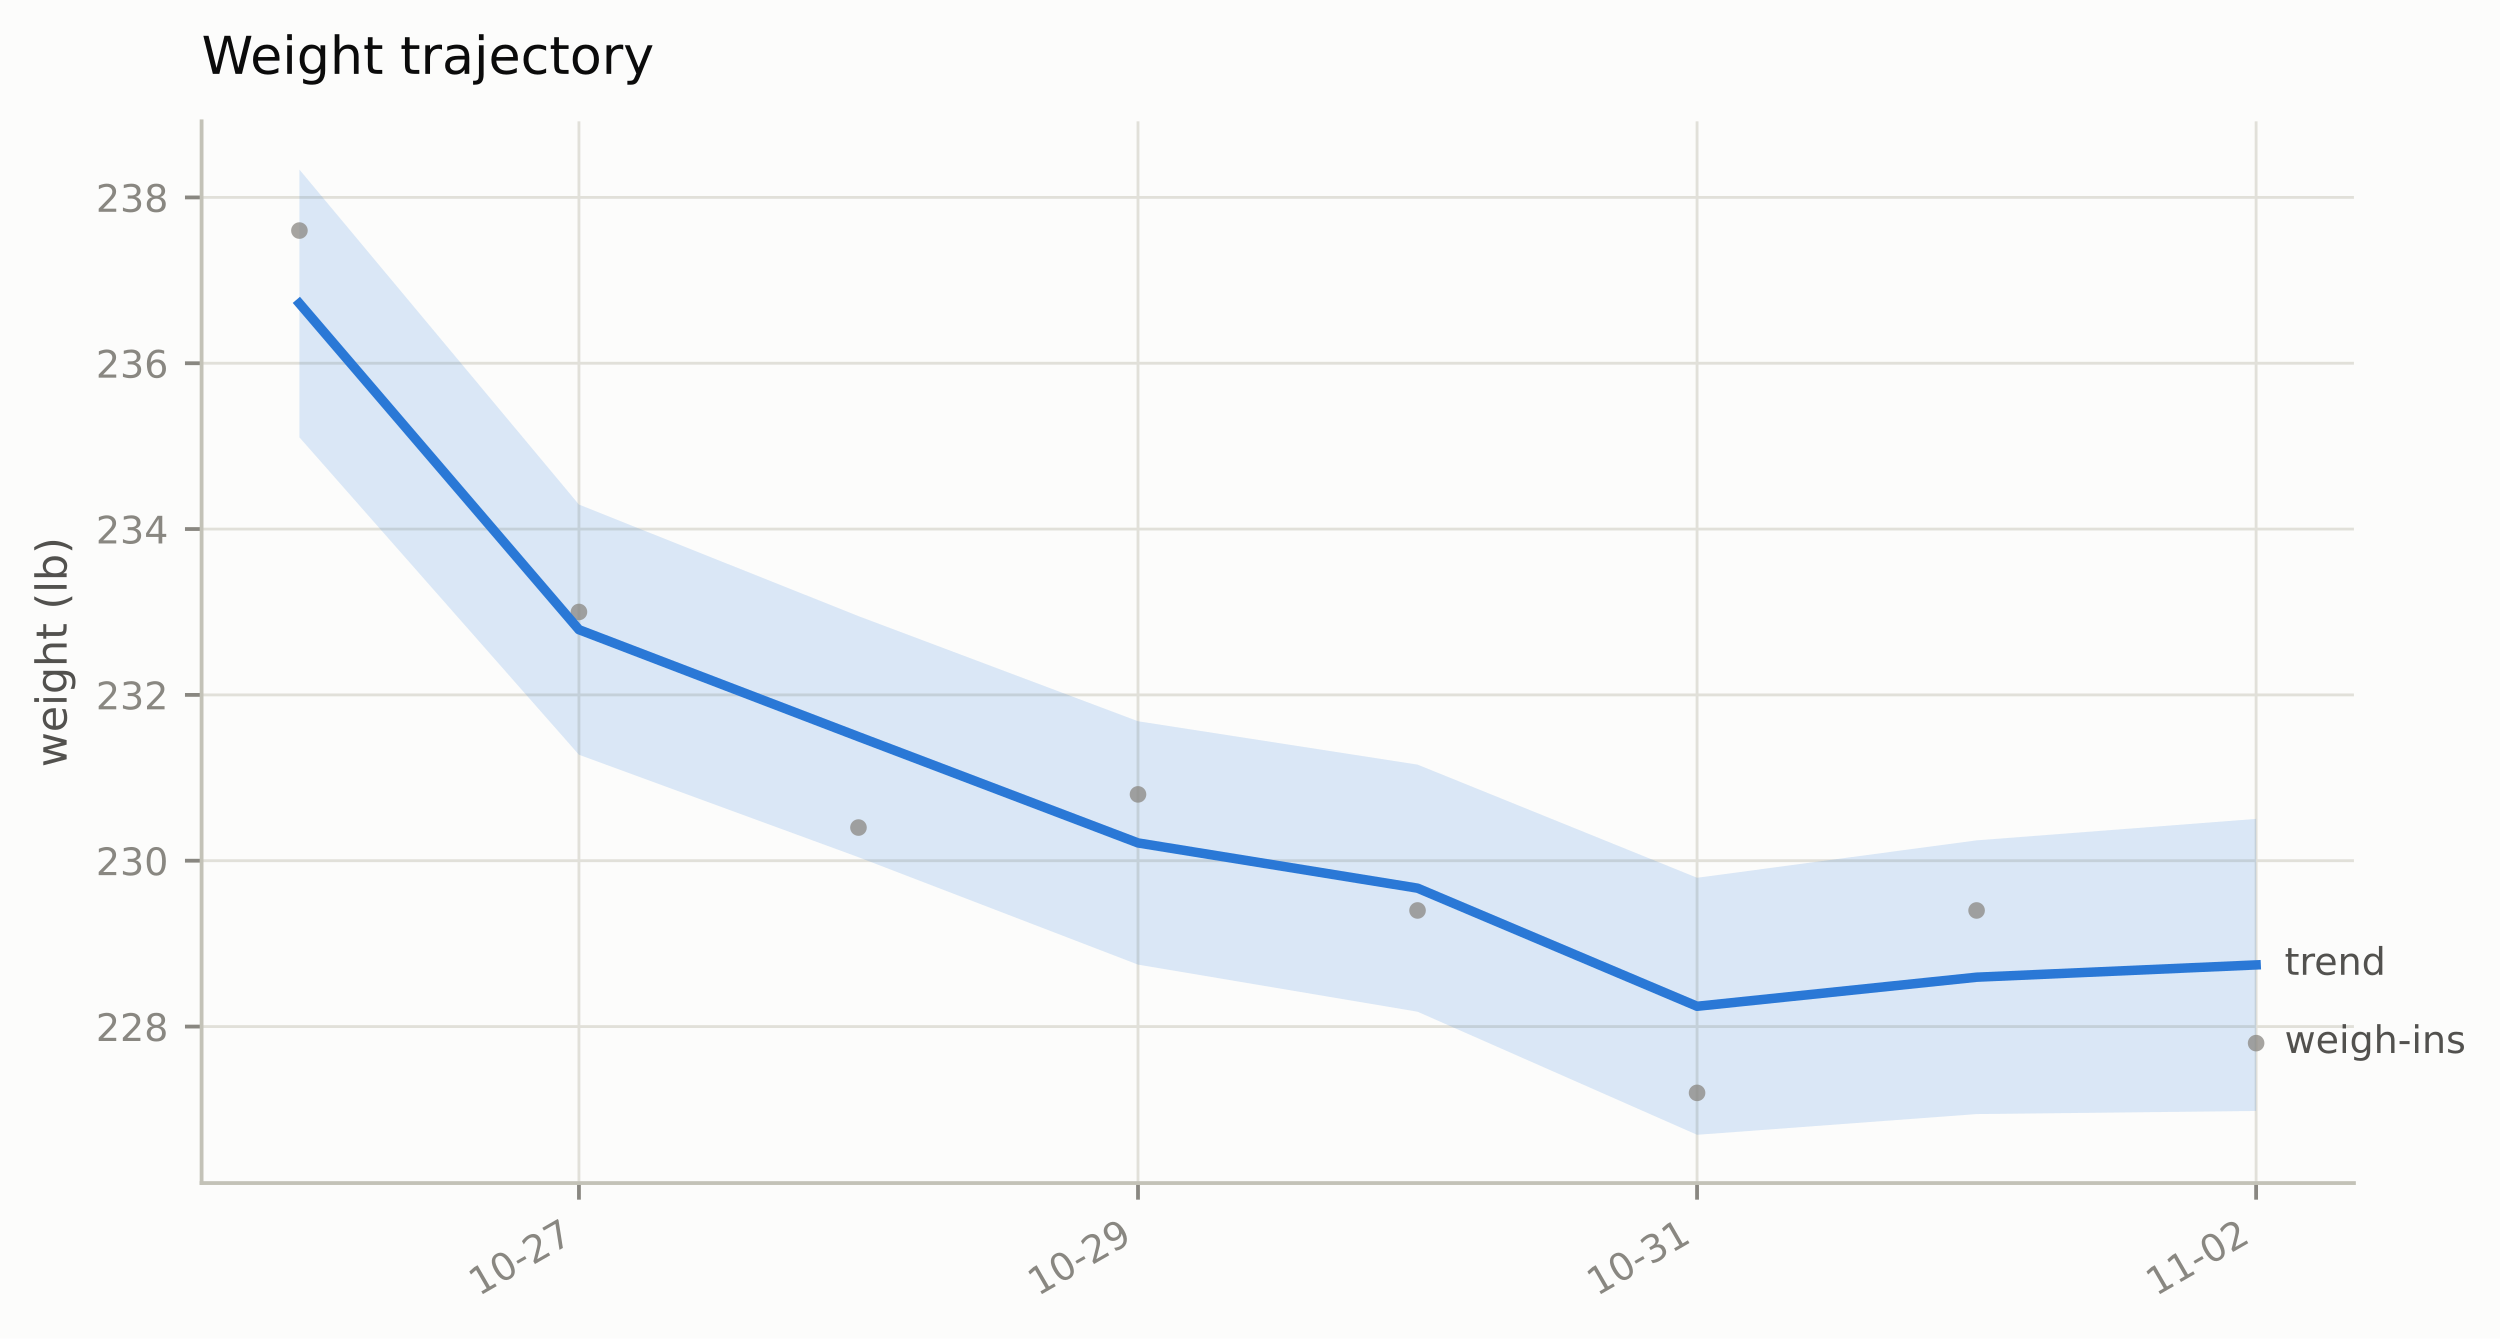
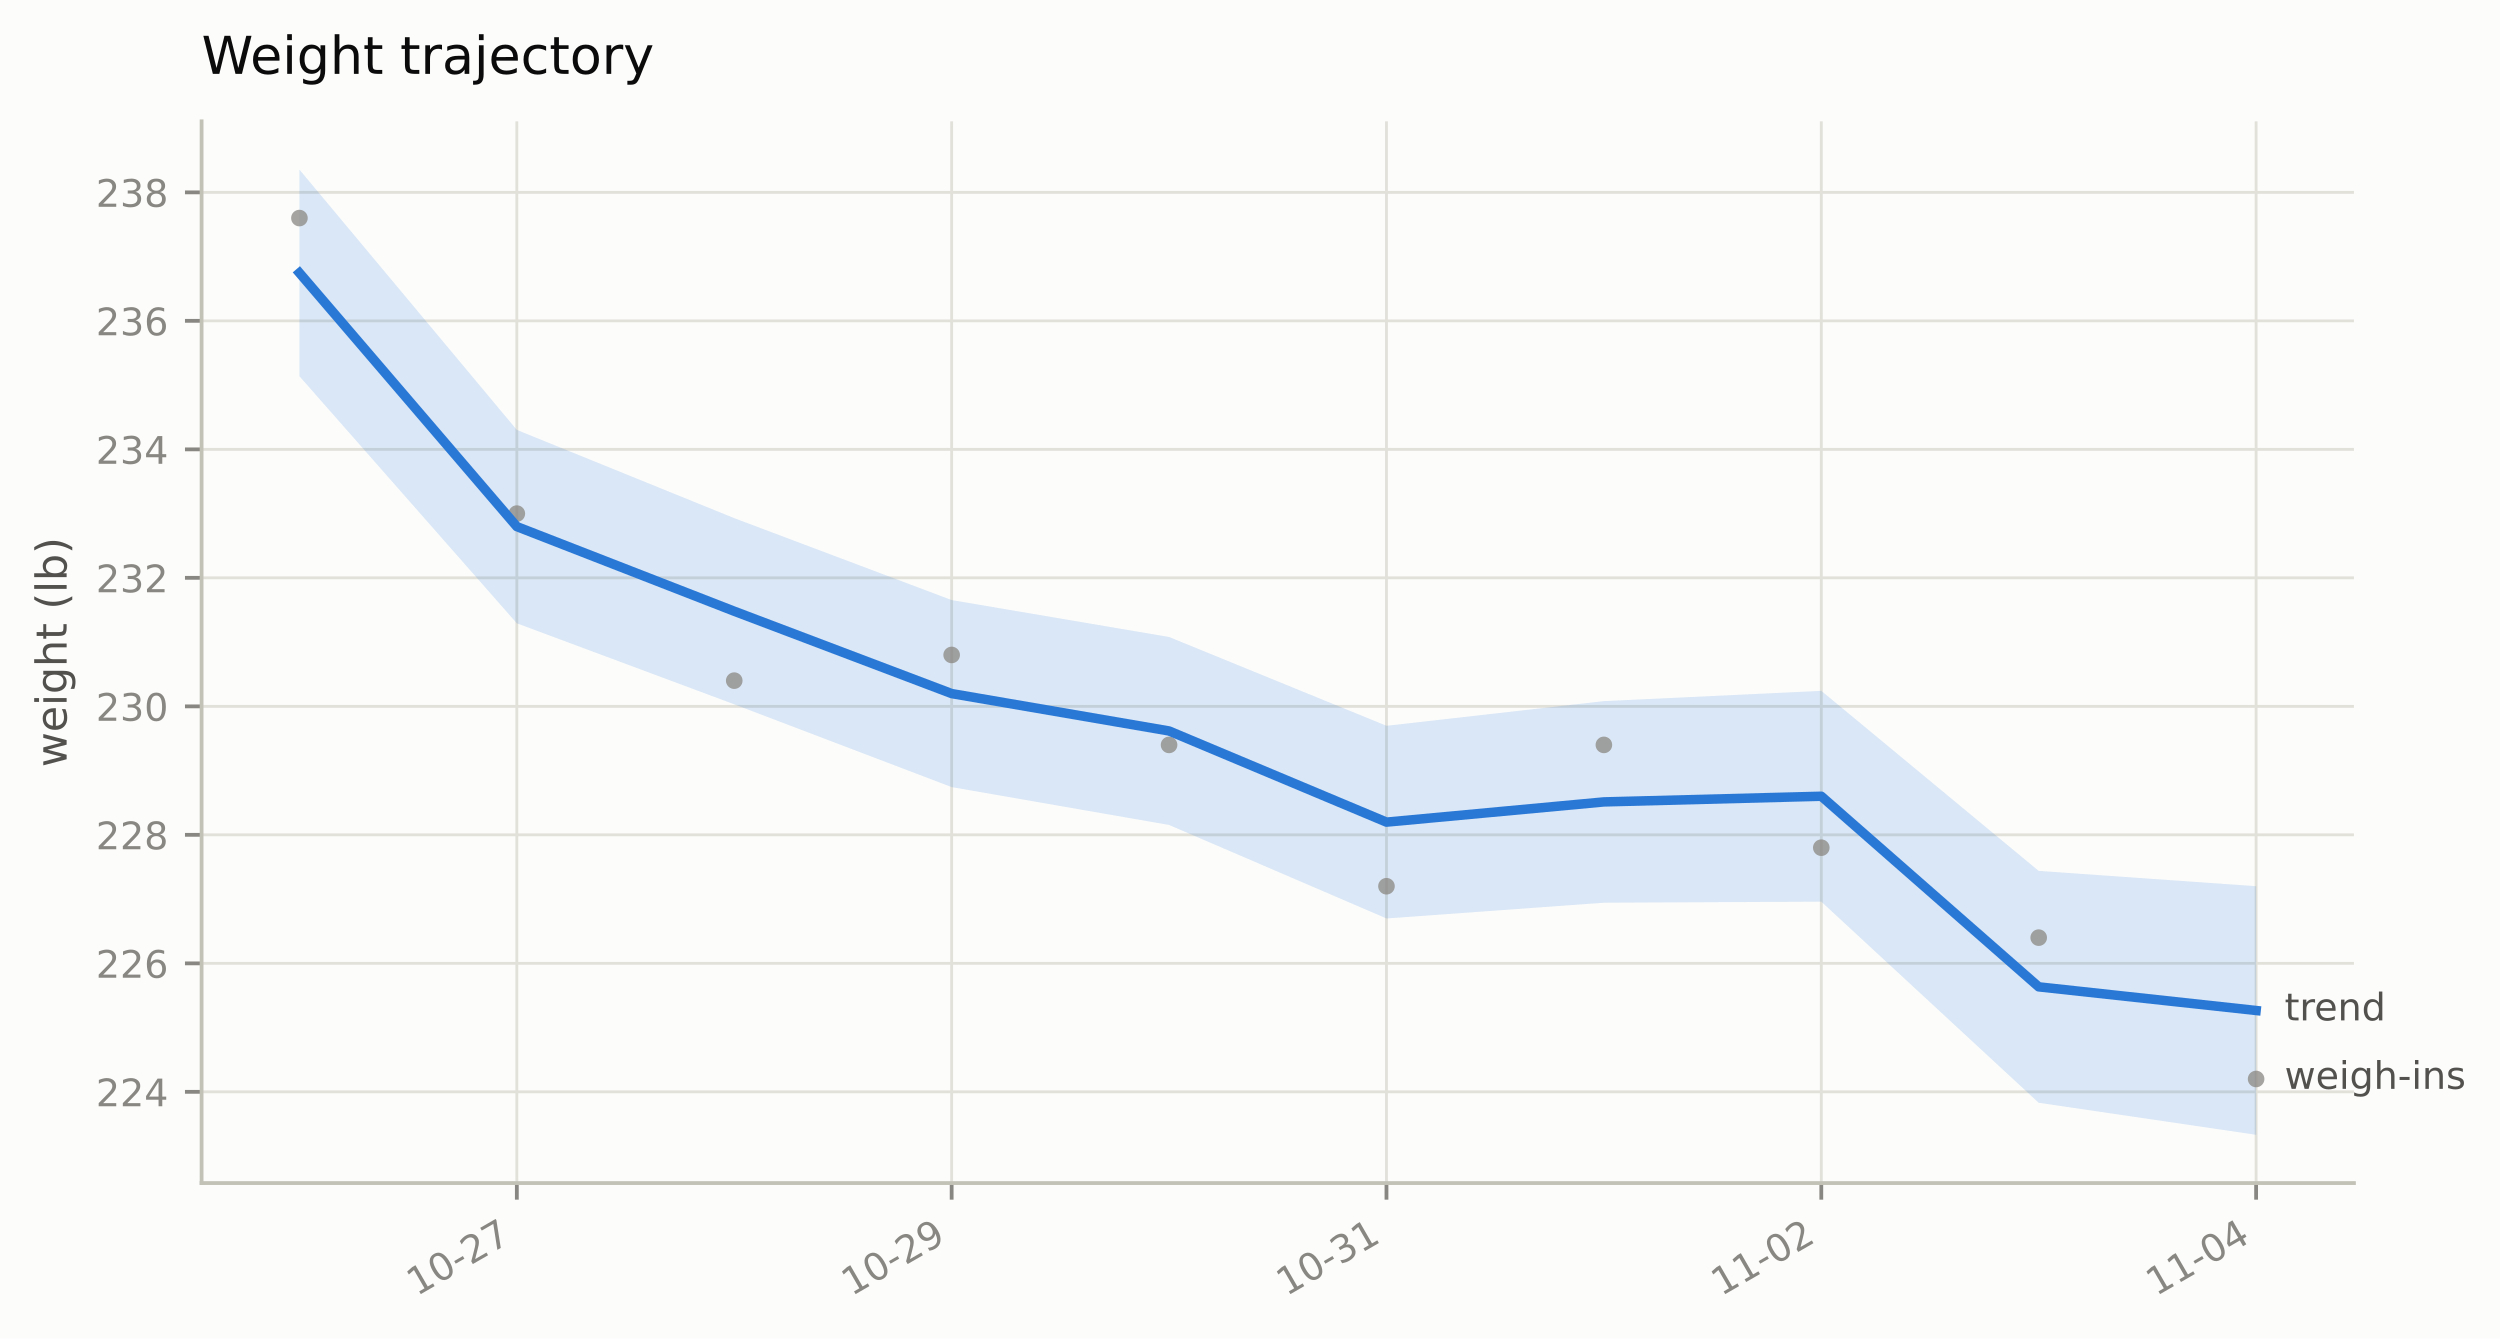
<svg xmlns="http://www.w3.org/2000/svg" xmlns:xlink="http://www.w3.org/1999/xlink" width="526.697pt" height="282pt" viewBox="0 0 526.697 282" version="1.1">
  <defs>
    <style type="text/css">*{stroke-linejoin: round; stroke-linecap: butt}</style>
  </defs>
  <g id="figure_1">
    <g id="patch_1">
      <path d="M 0 282  L 526.697 282  L 526.697 0  L 0 0  z " style="fill: #fcfcfb" />
    </g>
    <g id="axes_1">
      <g id="patch_2">
        <path d="M 42.471 249.248  L 495.926 249.248  L 495.926 25.558  L 42.471 25.558  z " style="fill: #fcfcfb" />
      </g>
      <g id="matplotlib.axis_1">
        <g id="xtick_1">
          <g id="line2d_1">
-             <path d="M 121.973 249.248  L 121.973 25.558  " clip-path="url(#p1fe987baff)" style="fill: none; stroke: #e1e0d9; stroke-width: 0.6; stroke-linecap: square" />
+             <path d="M 108.886 249.248  L 108.886 25.558  " clip-path="url(#p2bcac3f7e9)" style="fill: none; stroke: #e1e0d9; stroke-width: 0.6; stroke-linecap: square" />
          </g>
          <g id="line2d_2">
            <defs>
-               <path id="m3496365008" d="M 0 0  L 0 3.5  " style="stroke: #898781; stroke-width: 0.8" />
+               <path id="m8650de1c0d" d="M 0 0  L 0 3.5  " style="stroke: #898781; stroke-width: 0.8" />
            </defs>
            <g>
-               <use xlink:href="#m3496365008" x="121.973" y="249.248" style="fill: #898781; stroke: #898781; stroke-width: 0.8" />
+               <use xlink:href="#m8650de1c0d" x="108.886" y="249.248" style="fill: #898781; stroke: #898781; stroke-width: 0.8" />
            </g>
          </g>
          <g id="text_1">
-             <g style="fill: #898781" transform="translate(100.8799 273.1351) rotate(-30) scale(0.08 -0.08)">
+             <g style="fill: #898781" transform="translate(87.79316 273.1351) rotate(-30) scale(0.08 -0.08)">
              <defs>
                <path id="DejaVuSans-14" d="M 794 531  L 1825 531  L 1825 4091  L 703 3866  L 703 4441  L 1819 4666  L 2450 4666  L 2450 531  L 3481 531  L 3481 0  L 794 0  L 794 531  z " transform="scale(0.015625)" />
                <path id="DejaVuSans-13" d="M 2034 4250  Q 1547 4250 1301 3770  Q 1056 3291 1056 2328  Q 1056 1369 1301 889  Q 1547 409 2034 409  Q 2525 409 2770 889  Q 3016 1369 3016 2328  Q 3016 3291 2770 3770  Q 2525 4250 2034 4250  z M 2034 4750  Q 2819 4750 3233 4129  Q 3647 3509 3647 2328  Q 3647 1150 3233 529  Q 2819 -91 2034 -91  Q 1250 -91 836 529  Q 422 1150 422 2328  Q 422 3509 836 4129  Q 1250 4750 2034 4750  z " transform="scale(0.015625)" />
                <path id="DejaVuSans-10" d="M 313 2009  L 1997 2009  L 1997 1497  L 313 1497  L 313 2009  z " transform="scale(0.015625)" />
                <path id="DejaVuSans-15" d="M 1228 531  L 3431 531  L 3431 0  L 469 0  L 469 531  Q 828 903 1448 1529  Q 2069 2156 2228 2338  Q 2531 2678 2651 2914  Q 2772 3150 2772 3378  Q 2772 3750 2511 3984  Q 2250 4219 1831 4219  Q 1534 4219 1204 4116  Q 875 4013 500 3803  L 500 4441  Q 881 4594 1212 4672  Q 1544 4750 1819 4750  Q 2544 4750 2975 4387  Q 3406 4025 3406 3419  Q 3406 3131 3298 2873  Q 3191 2616 2906 2266  Q 2828 2175 2409 1742  Q 1991 1309 1228 531  z " transform="scale(0.015625)" />
                <path id="DejaVuSans-1a" d="M 525 4666  L 3525 4666  L 3525 4397  L 1831 0  L 1172 0  L 2766 4134  L 525 4134  L 525 4666  z " transform="scale(0.015625)" />
              </defs>
              <use xlink:href="#DejaVuSans-14" />
              <use xlink:href="#DejaVuSans-13" transform="translate(63.625 0)" />
              <use xlink:href="#DejaVuSans-10" transform="translate(127.25 0)" />
              <use xlink:href="#DejaVuSans-15" transform="translate(163.3281 0)" />
              <use xlink:href="#DejaVuSans-1a" transform="translate(226.9531 0)" />
            </g>
          </g>
        </g>
        <g id="xtick_2">
          <g id="line2d_3">
-             <path d="M 239.753 249.248  L 239.753 25.558  " clip-path="url(#p1fe987baff)" style="fill: none; stroke: #e1e0d9; stroke-width: 0.6; stroke-linecap: square" />
+             <path d="M 200.493 249.248  L 200.493 25.558  " clip-path="url(#p2bcac3f7e9)" style="fill: none; stroke: #e1e0d9; stroke-width: 0.6; stroke-linecap: square" />
          </g>
          <g id="line2d_4">
            <g>
-               <use xlink:href="#m3496365008" x="239.753" y="249.248" style="fill: #898781; stroke: #898781; stroke-width: 0.8" />
+               <use xlink:href="#m8650de1c0d" x="200.493" y="249.248" style="fill: #898781; stroke: #898781; stroke-width: 0.8" />
            </g>
          </g>
          <g id="text_2">
-             <g style="fill: #898781" transform="translate(218.6606 273.1351) rotate(-30) scale(0.08 -0.08)">
+             <g style="fill: #898781" transform="translate(179.4004 273.1351) rotate(-30) scale(0.08 -0.08)">
              <defs>
                <path id="DejaVuSans-1c" d="M 703 97  L 703 672  Q 941 559 1184 500  Q 1428 441 1663 441  Q 2288 441 2617 861  Q 2947 1281 2994 2138  Q 2813 1869 2534 1725  Q 2256 1581 1919 1581  Q 1219 1581 811 2004  Q 403 2428 403 3163  Q 403 3881 828 4315  Q 1253 4750 1959 4750  Q 2769 4750 3195 4129  Q 3622 3509 3622 2328  Q 3622 1225 3098 567  Q 2575 -91 1691 -91  Q 1453 -91 1209 -44  Q 966 3 703 97  z M 1959 2075  Q 2384 2075 2632 2365  Q 2881 2656 2881 3163  Q 2881 3666 2632 3958  Q 2384 4250 1959 4250  Q 1534 4250 1286 3958  Q 1038 3666 1038 3163  Q 1038 2656 1286 2365  Q 1534 2075 1959 2075  z " transform="scale(0.015625)" />
              </defs>
              <use xlink:href="#DejaVuSans-14" />
              <use xlink:href="#DejaVuSans-13" transform="translate(63.625 0)" />
              <use xlink:href="#DejaVuSans-10" transform="translate(127.25 0)" />
              <use xlink:href="#DejaVuSans-15" transform="translate(163.3281 0)" />
              <use xlink:href="#DejaVuSans-1c" transform="translate(226.9531 0)" />
            </g>
          </g>
        </g>
        <g id="xtick_3">
          <g id="line2d_5">
-             <path d="M 357.534 249.248  L 357.534 25.558  " clip-path="url(#p1fe987baff)" style="fill: none; stroke: #e1e0d9; stroke-width: 0.6; stroke-linecap: square" />
+             <path d="M 292.1 249.248  L 292.1 25.558  " clip-path="url(#p2bcac3f7e9)" style="fill: none; stroke: #e1e0d9; stroke-width: 0.6; stroke-linecap: square" />
          </g>
          <g id="line2d_6">
            <g>
-               <use xlink:href="#m3496365008" x="357.534" y="249.248" style="fill: #898781; stroke: #898781; stroke-width: 0.8" />
+               <use xlink:href="#m8650de1c0d" x="292.1" y="249.248" style="fill: #898781; stroke: #898781; stroke-width: 0.8" />
            </g>
          </g>
          <g id="text_3">
-             <g style="fill: #898781" transform="translate(336.4414 273.1351) rotate(-30) scale(0.08 -0.08)">
+             <g style="fill: #898781" transform="translate(271.0076 273.1351) rotate(-30) scale(0.08 -0.08)">
              <defs>
                <path id="DejaVuSans-16" d="M 2597 2516  Q 3050 2419 3304 2112  Q 3559 1806 3559 1356  Q 3559 666 3084 287  Q 2609 -91 1734 -91  Q 1441 -91 1130 -33  Q 819 25 488 141  L 488 750  Q 750 597 1062 519  Q 1375 441 1716 441  Q 2309 441 2620 675  Q 2931 909 2931 1356  Q 2931 1769 2642 2001  Q 2353 2234 1838 2234  L 1294 2234  L 1294 2753  L 1863 2753  Q 2328 2753 2575 2939  Q 2822 3125 2822 3475  Q 2822 3834 2567 4026  Q 2313 4219 1838 4219  Q 1578 4219 1281 4162  Q 984 4106 628 3988  L 628 4550  Q 988 4650 1302 4700  Q 1616 4750 1894 4750  Q 2613 4750 3031 4423  Q 3450 4097 3450 3541  Q 3450 3153 3228 2886  Q 3006 2619 2597 2516  z " transform="scale(0.015625)" />
              </defs>
              <use xlink:href="#DejaVuSans-14" />
              <use xlink:href="#DejaVuSans-13" transform="translate(63.625 0)" />
              <use xlink:href="#DejaVuSans-10" transform="translate(127.25 0)" />
              <use xlink:href="#DejaVuSans-16" transform="translate(163.3281 0)" />
              <use xlink:href="#DejaVuSans-14" transform="translate(226.9531 0)" />
            </g>
          </g>
        </g>
        <g id="xtick_4">
          <g id="line2d_7">
-             <path d="M 475.315 249.248  L 475.315 25.558  " clip-path="url(#p1fe987baff)" style="fill: none; stroke: #e1e0d9; stroke-width: 0.6; stroke-linecap: square" />
+             <path d="M 383.708 249.248  L 383.708 25.558  " clip-path="url(#p2bcac3f7e9)" style="fill: none; stroke: #e1e0d9; stroke-width: 0.6; stroke-linecap: square" />
          </g>
          <g id="line2d_8">
            <g>
-               <use xlink:href="#m3496365008" x="475.315" y="249.248" style="fill: #898781; stroke: #898781; stroke-width: 0.8" />
+               <use xlink:href="#m8650de1c0d" x="383.708" y="249.248" style="fill: #898781; stroke: #898781; stroke-width: 0.8" />
            </g>
          </g>
          <g id="text_4">
-             <g style="fill: #898781" transform="translate(454.2221 273.1351) rotate(-30) scale(0.08 -0.08)">
+             <g style="fill: #898781" transform="translate(362.6148 273.1351) rotate(-30) scale(0.08 -0.08)">
              <use xlink:href="#DejaVuSans-14" />
              <use xlink:href="#DejaVuSans-14" transform="translate(63.625 0)" />
              <use xlink:href="#DejaVuSans-10" transform="translate(127.25 0)" />
              <use xlink:href="#DejaVuSans-13" transform="translate(163.3281 0)" />
              <use xlink:href="#DejaVuSans-15" transform="translate(226.9531 0)" />
            </g>
          </g>
        </g>
+         <g id="xtick_5">
+           <g id="line2d_9">
+             <path d="M 475.315 249.248  L 475.315 25.558  " clip-path="url(#p2bcac3f7e9)" style="fill: none; stroke: #e1e0d9; stroke-width: 0.6; stroke-linecap: square" />
+           </g>
+           <g id="line2d_10">
+             <g>
+               <use xlink:href="#m8650de1c0d" x="475.315" y="249.248" style="fill: #898781; stroke: #898781; stroke-width: 0.8" />
+             </g>
+           </g>
+           <g id="text_5">
+             <g style="fill: #898781" transform="translate(454.2221 273.1351) rotate(-30) scale(0.08 -0.08)">
+               <defs>
+                 <path id="DejaVuSans-17" d="M 2419 4116  L 825 1625  L 2419 1625  L 2419 4116  z M 2253 4666  L 3047 4666  L 3047 1625  L 3713 1625  L 3713 1100  L 3047 1100  L 3047 0  L 2419 0  L 2419 1100  L 313 1100  L 313 1709  L 2253 4666  z " transform="scale(0.015625)" />
+               </defs>
+               <use xlink:href="#DejaVuSans-14" />
+               <use xlink:href="#DejaVuSans-14" transform="translate(63.625 0)" />
+               <use xlink:href="#DejaVuSans-10" transform="translate(127.25 0)" />
+               <use xlink:href="#DejaVuSans-13" transform="translate(163.3281 0)" />
+               <use xlink:href="#DejaVuSans-17" transform="translate(226.9531 0)" />
+             </g>
+           </g>
+         </g>
      </g>
      <g id="matplotlib.axis_2">
        <g id="ytick_1">
-           <g id="line2d_9">
-             <path d="M 42.471 216.271  L 495.926 216.271  " clip-path="url(#p1fe987baff)" style="fill: none; stroke: #e1e0d9; stroke-width: 0.6; stroke-linecap: square" />
-           </g>
-           <g id="line2d_10">
+           <g id="line2d_11">
+             <path d="M 42.471 230.026  L 495.926 230.026  " clip-path="url(#p2bcac3f7e9)" style="fill: none; stroke: #e1e0d9; stroke-width: 0.6; stroke-linecap: square" />
+           </g>
+           <g id="line2d_12">
            <defs>
-               <path id="me0cc79bb1d" d="M 0 0  L -3.5 0  " style="stroke: #898781; stroke-width: 0.8" />
+               <path id="ma72ff36e49" d="M 0 0  L -3.5 0  " style="stroke: #898781; stroke-width: 0.8" />
            </defs>
            <g>
-               <use xlink:href="#me0cc79bb1d" x="42.471" y="216.271" style="fill: #898781; stroke: #898781; stroke-width: 0.8" />
-             </g>
-           </g>
-           <g id="text_5">
-             <g style="fill: #898781" transform="translate(20.2007 219.3097) scale(0.08 -0.08)">
+               <use xlink:href="#ma72ff36e49" x="42.471" y="230.026" style="fill: #898781; stroke: #898781; stroke-width: 0.8" />
+             </g>
+           </g>
+           <g id="text_6">
+             <g style="fill: #898781" transform="translate(20.2007 233.0651) scale(0.08 -0.08)">
+               <use xlink:href="#DejaVuSans-15" />
+               <use xlink:href="#DejaVuSans-15" transform="translate(63.625 0)" />
+               <use xlink:href="#DejaVuSans-17" transform="translate(127.25 0)" />
+             </g>
+           </g>
+         </g>
+         <g id="ytick_2">
+           <g id="line2d_13">
+             <path d="M 42.471 202.955  L 495.926 202.955  " clip-path="url(#p2bcac3f7e9)" style="fill: none; stroke: #e1e0d9; stroke-width: 0.6; stroke-linecap: square" />
+           </g>
+           <g id="line2d_14">
+             <g>
+               <use xlink:href="#ma72ff36e49" x="42.471" y="202.955" style="fill: #898781; stroke: #898781; stroke-width: 0.8" />
+             </g>
+           </g>
+           <g id="text_7">
+             <g style="fill: #898781" transform="translate(20.2007 205.994) scale(0.08 -0.08)">
+               <defs>
+                 <path id="DejaVuSans-19" d="M 2113 2584  Q 1688 2584 1439 2293  Q 1191 2003 1191 1497  Q 1191 994 1439 701  Q 1688 409 2113 409  Q 2538 409 2786 701  Q 3034 994 3034 1497  Q 3034 2003 2786 2293  Q 2538 2584 2113 2584  z M 3366 4563  L 3366 3988  Q 3128 4100 2886 4159  Q 2644 4219 2406 4219  Q 1781 4219 1451 3797  Q 1122 3375 1075 2522  Q 1259 2794 1537 2939  Q 1816 3084 2150 3084  Q 2853 3084 3261 2657  Q 3669 2231 3669 1497  Q 3669 778 3244 343  Q 2819 -91 2113 -91  Q 1303 -91 875 529  Q 447 1150 447 2328  Q 447 3434 972 4092  Q 1497 4750 2381 4750  Q 2619 4750 2861 4703  Q 3103 4656 3366 4563  z " transform="scale(0.015625)" />
+               </defs>
+               <use xlink:href="#DejaVuSans-15" />
+               <use xlink:href="#DejaVuSans-15" transform="translate(63.625 0)" />
+               <use xlink:href="#DejaVuSans-19" transform="translate(127.25 0)" />
+             </g>
+           </g>
+         </g>
+         <g id="ytick_3">
+           <g id="line2d_15">
+             <path d="M 42.471 175.884  L 495.926 175.884  " clip-path="url(#p2bcac3f7e9)" style="fill: none; stroke: #e1e0d9; stroke-width: 0.6; stroke-linecap: square" />
+           </g>
+           <g id="line2d_16">
+             <g>
+               <use xlink:href="#ma72ff36e49" x="42.471" y="175.884" style="fill: #898781; stroke: #898781; stroke-width: 0.8" />
+             </g>
+           </g>
+           <g id="text_8">
+             <g style="fill: #898781" transform="translate(20.2007 178.9228) scale(0.08 -0.08)">
              <defs>
                <path id="DejaVuSans-1b" d="M 2034 2216  Q 1584 2216 1326 1975  Q 1069 1734 1069 1313  Q 1069 891 1326 650  Q 1584 409 2034 409  Q 2484 409 2743 651  Q 3003 894 3003 1313  Q 3003 1734 2745 1975  Q 2488 2216 2034 2216  z M 1403 2484  Q 997 2584 770 2862  Q 544 3141 544 3541  Q 544 4100 942 4425  Q 1341 4750 2034 4750  Q 2731 4750 3128 4425  Q 3525 4100 3525 3541  Q 3525 3141 3298 2862  Q 3072 2584 2669 2484  Q 3125 2378 3379 2068  Q 3634 1759 3634 1313  Q 3634 634 3220 271  Q 2806 -91 2034 -91  Q 1263 -91 848 271  Q 434 634 434 1313  Q 434 1759 690 2068  Q 947 2378 1403 2484  z M 1172 3481  Q 1172 3119 1398 2916  Q 1625 2713 2034 2713  Q 2441 2713 2670 2916  Q 2900 3119 2900 3481  Q 2900 3844 2670 4047  Q 2441 4250 2034 4250  Q 1625 4250 1398 4047  Q 1172 3844 1172 3481  z " transform="scale(0.015625)" />
              </defs>
              <use xlink:href="#DejaVuSans-15" />
              <use xlink:href="#DejaVuSans-15" transform="translate(63.625 0)" />
              <use xlink:href="#DejaVuSans-1b" transform="translate(127.25 0)" />
            </g>
          </g>
        </g>
-         <g id="ytick_2">
-           <g id="line2d_11">
-             <path d="M 42.471 181.334  L 495.926 181.334  " clip-path="url(#p1fe987baff)" style="fill: none; stroke: #e1e0d9; stroke-width: 0.6; stroke-linecap: square" />
-           </g>
-           <g id="line2d_12">
-             <g>
-               <use xlink:href="#me0cc79bb1d" x="42.471" y="181.334" style="fill: #898781; stroke: #898781; stroke-width: 0.8" />
-             </g>
-           </g>
-           <g id="text_6">
-             <g style="fill: #898781" transform="translate(20.2007 184.3734) scale(0.08 -0.08)">
+         <g id="ytick_4">
+           <g id="line2d_17">
+             <path d="M 42.471 148.813  L 495.926 148.813  " clip-path="url(#p2bcac3f7e9)" style="fill: none; stroke: #e1e0d9; stroke-width: 0.6; stroke-linecap: square" />
+           </g>
+           <g id="line2d_18">
+             <g>
+               <use xlink:href="#ma72ff36e49" x="42.471" y="148.813" style="fill: #898781; stroke: #898781; stroke-width: 0.8" />
+             </g>
+           </g>
+           <g id="text_9">
+             <g style="fill: #898781" transform="translate(20.2007 151.8517) scale(0.08 -0.08)">
              <use xlink:href="#DejaVuSans-15" />
              <use xlink:href="#DejaVuSans-16" transform="translate(63.625 0)" />
              <use xlink:href="#DejaVuSans-13" transform="translate(127.25 0)" />
            </g>
          </g>
        </g>
-         <g id="ytick_3">
-           <g id="line2d_13">
-             <path d="M 42.471 146.398  L 495.926 146.398  " clip-path="url(#p1fe987baff)" style="fill: none; stroke: #e1e0d9; stroke-width: 0.6; stroke-linecap: square" />
-           </g>
-           <g id="line2d_14">
-             <g>
-               <use xlink:href="#me0cc79bb1d" x="42.471" y="146.398" style="fill: #898781; stroke: #898781; stroke-width: 0.8" />
-             </g>
-           </g>
-           <g id="text_7">
-             <g style="fill: #898781" transform="translate(20.2007 149.4371) scale(0.08 -0.08)">
+         <g id="ytick_5">
+           <g id="line2d_19">
+             <path d="M 42.471 121.741  L 495.926 121.741  " clip-path="url(#p2bcac3f7e9)" style="fill: none; stroke: #e1e0d9; stroke-width: 0.6; stroke-linecap: square" />
+           </g>
+           <g id="line2d_20">
+             <g>
+               <use xlink:href="#ma72ff36e49" x="42.471" y="121.741" style="fill: #898781; stroke: #898781; stroke-width: 0.8" />
+             </g>
+           </g>
+           <g id="text_10">
+             <g style="fill: #898781" transform="translate(20.2007 124.7805) scale(0.08 -0.08)">
              <use xlink:href="#DejaVuSans-15" />
              <use xlink:href="#DejaVuSans-16" transform="translate(63.625 0)" />
              <use xlink:href="#DejaVuSans-15" transform="translate(127.25 0)" />
            </g>
          </g>
        </g>
-         <g id="ytick_4">
-           <g id="line2d_15">
-             <path d="M 42.471 111.462  L 495.926 111.462  " clip-path="url(#p1fe987baff)" style="fill: none; stroke: #e1e0d9; stroke-width: 0.6; stroke-linecap: square" />
-           </g>
-           <g id="line2d_16">
-             <g>
-               <use xlink:href="#me0cc79bb1d" x="42.471" y="111.462" style="fill: #898781; stroke: #898781; stroke-width: 0.8" />
-             </g>
-           </g>
-           <g id="text_8">
-             <g style="fill: #898781" transform="translate(20.2007 114.5007) scale(0.08 -0.08)">
-               <defs>
-                 <path id="DejaVuSans-17" d="M 2419 4116  L 825 1625  L 2419 1625  L 2419 4116  z M 2253 4666  L 3047 4666  L 3047 1625  L 3713 1625  L 3713 1100  L 3047 1100  L 3047 0  L 2419 0  L 2419 1100  L 313 1100  L 313 1709  L 2253 4666  z " transform="scale(0.015625)" />
-               </defs>
+         <g id="ytick_6">
+           <g id="line2d_21">
+             <path d="M 42.471 94.67  L 495.926 94.67  " clip-path="url(#p2bcac3f7e9)" style="fill: none; stroke: #e1e0d9; stroke-width: 0.6; stroke-linecap: square" />
+           </g>
+           <g id="line2d_22">
+             <g>
+               <use xlink:href="#ma72ff36e49" x="42.471" y="94.67" style="fill: #898781; stroke: #898781; stroke-width: 0.8" />
+             </g>
+           </g>
+           <g id="text_11">
+             <g style="fill: #898781" transform="translate(20.2007 97.7094) scale(0.08 -0.08)">
              <use xlink:href="#DejaVuSans-15" />
              <use xlink:href="#DejaVuSans-16" transform="translate(63.625 0)" />
              <use xlink:href="#DejaVuSans-17" transform="translate(127.25 0)" />
            </g>
          </g>
        </g>
-         <g id="ytick_5">
-           <g id="line2d_17">
-             <path d="M 42.471 76.525  L 495.926 76.525  " clip-path="url(#p1fe987baff)" style="fill: none; stroke: #e1e0d9; stroke-width: 0.6; stroke-linecap: square" />
-           </g>
-           <g id="line2d_18">
-             <g>
-               <use xlink:href="#me0cc79bb1d" x="42.471" y="76.525" style="fill: #898781; stroke: #898781; stroke-width: 0.8" />
-             </g>
-           </g>
-           <g id="text_9">
-             <g style="fill: #898781" transform="translate(20.2007 79.56438) scale(0.08 -0.08)">
-               <defs>
-                 <path id="DejaVuSans-19" d="M 2113 2584  Q 1688 2584 1439 2293  Q 1191 2003 1191 1497  Q 1191 994 1439 701  Q 1688 409 2113 409  Q 2538 409 2786 701  Q 3034 994 3034 1497  Q 3034 2003 2786 2293  Q 2538 2584 2113 2584  z M 3366 4563  L 3366 3988  Q 3128 4100 2886 4159  Q 2644 4219 2406 4219  Q 1781 4219 1451 3797  Q 1122 3375 1075 2522  Q 1259 2794 1537 2939  Q 1816 3084 2150 3084  Q 2853 3084 3261 2657  Q 3669 2231 3669 1497  Q 3669 778 3244 343  Q 2819 -91 2113 -91  Q 1303 -91 875 529  Q 447 1150 447 2328  Q 447 3434 972 4092  Q 1497 4750 2381 4750  Q 2619 4750 2861 4703  Q 3103 4656 3366 4563  z " transform="scale(0.015625)" />
-               </defs>
+         <g id="ytick_7">
+           <g id="line2d_23">
+             <path d="M 42.471 67.599  L 495.926 67.599  " clip-path="url(#p2bcac3f7e9)" style="fill: none; stroke: #e1e0d9; stroke-width: 0.6; stroke-linecap: square" />
+           </g>
+           <g id="line2d_24">
+             <g>
+               <use xlink:href="#ma72ff36e49" x="42.471" y="67.599" style="fill: #898781; stroke: #898781; stroke-width: 0.8" />
+             </g>
+           </g>
+           <g id="text_12">
+             <g style="fill: #898781" transform="translate(20.2007 70.63826) scale(0.08 -0.08)">
              <use xlink:href="#DejaVuSans-15" />
              <use xlink:href="#DejaVuSans-16" transform="translate(63.625 0)" />
              <use xlink:href="#DejaVuSans-19" transform="translate(127.25 0)" />
            </g>
          </g>
        </g>
-         <g id="ytick_6">
-           <g id="line2d_19">
-             <path d="M 42.471 41.589  L 495.926 41.589  " clip-path="url(#p1fe987baff)" style="fill: none; stroke: #e1e0d9; stroke-width: 0.6; stroke-linecap: square" />
-           </g>
-           <g id="line2d_20">
-             <g>
-               <use xlink:href="#me0cc79bb1d" x="42.471" y="41.589" style="fill: #898781; stroke: #898781; stroke-width: 0.8" />
-             </g>
-           </g>
-           <g id="text_10">
-             <g style="fill: #898781" transform="translate(20.2007 44.62804) scale(0.08 -0.08)">
+         <g id="ytick_8">
+           <g id="line2d_25">
+             <path d="M 42.471 40.528  L 495.926 40.528  " clip-path="url(#p2bcac3f7e9)" style="fill: none; stroke: #e1e0d9; stroke-width: 0.6; stroke-linecap: square" />
+           </g>
+           <g id="line2d_26">
+             <g>
+               <use xlink:href="#ma72ff36e49" x="42.471" y="40.528" style="fill: #898781; stroke: #898781; stroke-width: 0.8" />
+             </g>
+           </g>
+           <g id="text_13">
+             <g style="fill: #898781" transform="translate(20.2007 43.56712) scale(0.08 -0.08)">
              <use xlink:href="#DejaVuSans-15" />
              <use xlink:href="#DejaVuSans-16" transform="translate(63.625 0)" />
              <use xlink:href="#DejaVuSans-1b" transform="translate(127.25 0)" />
            </g>
          </g>
        </g>
-         <g id="text_11">
+         <g id="text_14">
          <g style="fill: #52514e" transform="translate(14.03859 161.6238) rotate(-90) scale(0.09 -0.09)">
            <defs>
              <path id="DejaVuSans-5a" d="M 269 3500  L 844 3500  L 1563 769  L 2278 3500  L 2956 3500  L 3675 769  L 4391 3500  L 4966 3500  L 4050 0  L 3372 0  L 2619 2869  L 1863 0  L 1184 0  L 269 3500  z " transform="scale(0.015625)" />
              <path id="DejaVuSans-48" d="M 3597 1894  L 3597 1613  L 953 1613  Q 991 1019 1311 708  Q 1631 397 2203 397  Q 2534 397 2845 478  Q 3156 559 3463 722  L 3463 178  Q 3153 47 2828 -22  Q 2503 -91 2169 -91  Q 1331 -91 842 396  Q 353 884 353 1716  Q 353 2575 817 3079  Q 1281 3584 2069 3584  Q 2775 3584 3186 3129  Q 3597 2675 3597 1894  z M 3022 2063  Q 3016 2534 2758 2815  Q 2500 3097 2075 3097  Q 1594 3097 1305 2825  Q 1016 2553 972 2059  L 3022 2063  z " transform="scale(0.015625)" />
              <path id="DejaVuSans-4c" d="M 603 3500  L 1178 3500  L 1178 0  L 603 0  L 603 3500  z M 603 4863  L 1178 4863  L 1178 4134  L 603 4134  L 603 4863  z " transform="scale(0.015625)" />
              <path id="DejaVuSans-4a" d="M 2906 1791  Q 2906 2416 2648 2759  Q 2391 3103 1925 3103  Q 1463 3103 1205 2759  Q 947 2416 947 1791  Q 947 1169 1205 825  Q 1463 481 1925 481  Q 2391 481 2648 825  Q 2906 1169 2906 1791  z M 3481 434  Q 3481 -459 3084 -895  Q 2688 -1331 1869 -1331  Q 1566 -1331 1297 -1286  Q 1028 -1241 775 -1147  L 775 -588  Q 1028 -725 1275 -790  Q 1522 -856 1778 -856  Q 2344 -856 2625 -561  Q 2906 -266 2906 331  L 2906 616  Q 2728 306 2450 153  Q 2172 0 1784 0  Q 1141 0 747 490  Q 353 981 353 1791  Q 353 2603 747 3093  Q 1141 3584 1784 3584  Q 2172 3584 2450 3431  Q 2728 3278 2906 2969  L 2906 3500  L 3481 3500  L 3481 434  z " transform="scale(0.015625)" />
              <path id="DejaVuSans-4b" d="M 3513 2113  L 3513 0  L 2938 0  L 2938 2094  Q 2938 2591 2744 2837  Q 2550 3084 2163 3084  Q 1697 3084 1428 2787  Q 1159 2491 1159 1978  L 1159 0  L 581 0  L 581 4863  L 1159 4863  L 1159 2956  Q 1366 3272 1645 3428  Q 1925 3584 2291 3584  Q 2894 3584 3203 3211  Q 3513 2838 3513 2113  z " transform="scale(0.015625)" />
              <path id="DejaVuSans-57" d="M 1172 4494  L 1172 3500  L 2356 3500  L 2356 3053  L 1172 3053  L 1172 1153  Q 1172 725 1289 603  Q 1406 481 1766 481  L 2356 481  L 2356 0  L 1766 0  Q 1100 0 847 248  Q 594 497 594 1153  L 594 3053  L 172 3053  L 172 3500  L 594 3500  L 594 4494  L 1172 4494  z " transform="scale(0.015625)" />
              <path id="DejaVuSans-3" transform="scale(0.015625)" />
              <path id="DejaVuSans-b" d="M 1984 4856  Q 1566 4138 1362 3434  Q 1159 2731 1159 2009  Q 1159 1288 1364 580  Q 1569 -128 1984 -844  L 1484 -844  Q 1016 -109 783 600  Q 550 1309 550 2009  Q 550 2706 781 3412  Q 1013 4119 1484 4856  L 1984 4856  z " transform="scale(0.015625)" />
              <path id="DejaVuSans-4f" d="M 603 4863  L 1178 4863  L 1178 0  L 603 0  L 603 4863  z " transform="scale(0.015625)" />
              <path id="DejaVuSans-45" d="M 3116 1747  Q 3116 2381 2855 2742  Q 2594 3103 2138 3103  Q 1681 3103 1420 2742  Q 1159 2381 1159 1747  Q 1159 1113 1420 752  Q 1681 391 2138 391  Q 2594 391 2855 752  Q 3116 1113 3116 1747  z M 1159 2969  Q 1341 3281 1617 3432  Q 1894 3584 2278 3584  Q 2916 3584 3314 3078  Q 3713 2572 3713 1747  Q 3713 922 3314 415  Q 2916 -91 2278 -91  Q 1894 -91 1617 61  Q 1341 213 1159 525  L 1159 0  L 581 0  L 581 4863  L 1159 4863  L 1159 2969  z " transform="scale(0.015625)" />
              <path id="DejaVuSans-c" d="M 513 4856  L 1013 4856  Q 1481 4119 1714 3412  Q 1947 2706 1947 2009  Q 1947 1309 1714 600  Q 1481 -109 1013 -844  L 513 -844  Q 928 -128 1133 580  Q 1338 1288 1338 2009  Q 1338 2731 1133 3434  Q 928 4138 513 4856  z " transform="scale(0.015625)" />
            </defs>
            <use xlink:href="#DejaVuSans-5a" />
            <use xlink:href="#DejaVuSans-48" transform="translate(81.78125 0)" />
            <use xlink:href="#DejaVuSans-4c" transform="translate(143.3125 0)" />
            <use xlink:href="#DejaVuSans-4a" transform="translate(171.0938 0)" />
            <use xlink:href="#DejaVuSans-4b" transform="translate(234.5781 0)" />
            <use xlink:href="#DejaVuSans-57" transform="translate(297.9531 0)" />
            <use xlink:href="#DejaVuSans-3" transform="translate(337.1562 0)" />
            <use xlink:href="#DejaVuSans-b" transform="translate(368.9375 0)" />
            <use xlink:href="#DejaVuSans-4f" transform="translate(407.9531 0)" />
            <use xlink:href="#DejaVuSans-45" transform="translate(435.7344 0)" />
            <use xlink:href="#DejaVuSans-c" transform="translate(499.2188 0)" />
          </g>
        </g>
      </g>
      <g id="FillBetweenPolyCollection_1">
        <defs>
-           <path id="m2245f6eaee" d="M 63.082 -246.274  L 63.082 -189.862  L 121.973 -122.986  L 180.863 -101.399  L 239.753 -78.773  L 298.644 -68.852  L 357.534 -42.919  L 416.424 -47.29  L 475.315 -47.948  L 475.315 -109.481  L 475.315 -109.481  L 416.424 -104.957  L 357.534 -97.075  L 298.644 -120.912  L 239.753 -130.048  L 180.863 -152.191  L 121.973 -175.696  L 63.082 -246.274  z " />
+           <path id="m1ecfd62e89" d="M 63.082 -246.274  L 63.082 -202.738  L 108.886 -150.68  L 154.69 -133.612  L 200.493 -116.173  L 246.297 -108.195  L 292.1 -88.497  L 337.904 -91.817  L 383.708 -92.037  L 429.511 -49.667  L 475.315 -42.919  L 475.315 -95.296  L 475.315 -95.296  L 429.511 -98.52  L 383.708 -136.457  L 337.904 -134.291  L 292.1 -129.092  L 246.297 -147.801  L 200.493 -155.578  L 154.69 -172.836  L 108.886 -191.428  L 63.082 -246.274  z " />
        </defs>
-         <g clip-path="url(#p1fe987baff)">
-           <use xlink:href="#m2245f6eaee" x="0" y="282" style="fill: #2a78d6; fill-opacity: 0.16" />
-         </g>
-       </g>
-       <g id="line2d_21">
+         <g clip-path="url(#p2bcac3f7e9)">
+           <use xlink:href="#m1ecfd62e89" x="0" y="282" style="fill: #2a78d6; fill-opacity: 0.16" />
+         </g>
+       </g>
+       <g id="line2d_27">
        <defs>
-           <path id="mf07f62fa02" d="M 0 1.75  C 0.464 1.75 0.909 1.566 1.237 1.237  C 1.566 0.909 1.75 0.464 1.75 0  C 1.75 -0.464 1.566 -0.909 1.237 -1.237  C 0.909 -1.566 0.464 -1.75 0 -1.75  C -0.464 -1.75 -0.909 -1.566 -1.237 -1.237  C -1.566 -0.909 -1.75 -0.464 -1.75 0  C -1.75 0.464 -1.566 0.909 -1.237 1.237  C -0.909 1.566 -0.464 1.75 0 1.75  z " />
+           <path id="m2d478364bb" d="M 0 1.75  C 0.464 1.75 0.909 1.566 1.237 1.237  C 1.566 0.909 1.75 0.464 1.75 0  C 1.75 -0.464 1.566 -0.909 1.237 -1.237  C 0.909 -1.566 0.464 -1.75 0 -1.75  C -0.464 -1.75 -0.909 -1.566 -1.237 -1.237  C -1.566 -0.909 -1.75 -0.464 -1.75 0  C -1.75 0.464 -1.566 0.909 -1.237 1.237  C -0.909 1.566 -0.464 1.75 0 1.75  z " />
        </defs>
-         <g clip-path="url(#p1fe987baff)">
-           <use xlink:href="#mf07f62fa02" x="63.082" y="48.576" style="fill: #898781; fill-opacity: 0.75" />
-           <use xlink:href="#mf07f62fa02" x="121.973" y="128.93" style="fill: #898781; fill-opacity: 0.75" />
-           <use xlink:href="#mf07f62fa02" x="180.863" y="174.347" style="fill: #898781; fill-opacity: 0.75" />
-           <use xlink:href="#mf07f62fa02" x="239.753" y="167.36" style="fill: #898781; fill-opacity: 0.75" />
-           <use xlink:href="#mf07f62fa02" x="298.644" y="191.815" style="fill: #898781; fill-opacity: 0.75" />
-           <use xlink:href="#mf07f62fa02" x="357.534" y="230.245" style="fill: #898781; fill-opacity: 0.75" />
-           <use xlink:href="#mf07f62fa02" x="416.424" y="191.815" style="fill: #898781; fill-opacity: 0.75" />
-           <use xlink:href="#mf07f62fa02" x="475.315" y="219.764" style="fill: #898781; fill-opacity: 0.75" />
+         <g clip-path="url(#p2bcac3f7e9)">
+           <use xlink:href="#m2d478364bb" x="63.082" y="45.942" style="fill: #898781; fill-opacity: 0.75" />
+           <use xlink:href="#m2d478364bb" x="108.886" y="108.206" style="fill: #898781; fill-opacity: 0.75" />
+           <use xlink:href="#m2d478364bb" x="154.69" y="143.398" style="fill: #898781; fill-opacity: 0.75" />
+           <use xlink:href="#m2d478364bb" x="200.493" y="137.984" style="fill: #898781; fill-opacity: 0.75" />
+           <use xlink:href="#m2d478364bb" x="246.297" y="156.934" style="fill: #898781; fill-opacity: 0.75" />
+           <use xlink:href="#m2d478364bb" x="292.1" y="186.712" style="fill: #898781; fill-opacity: 0.75" />
+           <use xlink:href="#m2d478364bb" x="337.904" y="156.934" style="fill: #898781; fill-opacity: 0.75" />
+           <use xlink:href="#m2d478364bb" x="383.708" y="178.591" style="fill: #898781; fill-opacity: 0.75" />
+           <use xlink:href="#m2d478364bb" x="429.511" y="197.541" style="fill: #898781; fill-opacity: 0.75" />
+           <use xlink:href="#m2d478364bb" x="475.315" y="227.319" style="fill: #898781; fill-opacity: 0.75" />
        </g>
      </g>
      <g id="patch_3">
        <path d="M 42.471 249.248  L 42.471 25.558  " style="fill: none; stroke: #c3c2b7; stroke-width: 0.8; stroke-linejoin: miter; stroke-linecap: square" />
      </g>
      <g id="patch_4">
        <path d="M 42.471 249.248  L 495.926 249.248  " style="fill: none; stroke: #c3c2b7; stroke-width: 0.8; stroke-linejoin: miter; stroke-linecap: square" />
      </g>
-       <g id="line2d_22">
-         <path d="M 63.082 63.932  L 121.973 132.659  L 180.863 155.205  L 239.753 177.589  L 298.644 187.118  L 357.534 212.003  L 416.424 205.876  L 475.315 203.285  " clip-path="url(#p1fe987baff)" style="fill: none; stroke: #2a78d6; stroke-width: 2; stroke-linecap: square" />
-       </g>
-       <g id="text_12">
-         <g style="fill: #52514e" transform="translate(481.3149 221.8428) scale(0.08 -0.08)">
+       <g id="line2d_28">
+         <path d="M 63.082 57.494  L 108.886 110.945  L 154.69 128.776  L 200.493 146.124  L 246.297 154.001  L 292.1 173.205  L 337.904 168.945  L 383.708 167.752  L 429.511 207.906  L 475.315 212.892  " clip-path="url(#p2bcac3f7e9)" style="fill: none; stroke: #2a78d6; stroke-width: 2; stroke-linecap: square" />
+       </g>
+       <g id="text_15">
+         <g style="fill: #52514e" transform="translate(481.3149 229.3974) scale(0.08 -0.08)">
          <defs>
            <path id="DejaVuSans-51" d="M 3513 2113  L 3513 0  L 2938 0  L 2938 2094  Q 2938 2591 2744 2837  Q 2550 3084 2163 3084  Q 1697 3084 1428 2787  Q 1159 2491 1159 1978  L 1159 0  L 581 0  L 581 3500  L 1159 3500  L 1159 2956  Q 1366 3272 1645 3428  Q 1925 3584 2291 3584  Q 2894 3584 3203 3211  Q 3513 2838 3513 2113  z " transform="scale(0.015625)" />
            <path id="DejaVuSans-56" d="M 2834 3397  L 2834 2853  Q 2591 2978 2328 3040  Q 2066 3103 1784 3103  Q 1356 3103 1142 2972  Q 928 2841 928 2578  Q 928 2378 1081 2264  Q 1234 2150 1697 2047  L 1894 2003  Q 2506 1872 2764 1633  Q 3022 1394 3022 966  Q 3022 478 2636 193  Q 2250 -91 1575 -91  Q 1294 -91 989 -36  Q 684 19 347 128  L 347 722  Q 666 556 975 473  Q 1284 391 1588 391  Q 1994 391 2212 530  Q 2431 669 2431 922  Q 2431 1156 2273 1281  Q 2116 1406 1581 1522  L 1381 1569  Q 847 1681 609 1914  Q 372 2147 372 2553  Q 372 3047 722 3315  Q 1072 3584 1716 3584  Q 2034 3584 2315 3537  Q 2597 3491 2834 3397  z " transform="scale(0.015625)" />
          </defs>
          <use xlink:href="#DejaVuSans-5a" />
          <use xlink:href="#DejaVuSans-48" transform="translate(81.78125 0)" />
          <use xlink:href="#DejaVuSans-4c" transform="translate(143.3125 0)" />
          <use xlink:href="#DejaVuSans-4a" transform="translate(171.0938 0)" />
          <use xlink:href="#DejaVuSans-4b" transform="translate(234.5781 0)" />
          <use xlink:href="#DejaVuSans-10" transform="translate(297.9531 0)" />
          <use xlink:href="#DejaVuSans-4c" transform="translate(334.0312 0)" />
          <use xlink:href="#DejaVuSans-51" transform="translate(361.8125 0)" />
          <use xlink:href="#DejaVuSans-56" transform="translate(425.1875 0)" />
        </g>
      </g>
-       <g id="text_13">
-         <g style="fill: #52514e" transform="translate(481.3149 205.3634) scale(0.08 -0.08)">
+       <g id="text_16">
+         <g style="fill: #52514e" transform="translate(481.3149 214.9704) scale(0.08 -0.08)">
          <defs>
            <path id="DejaVuSans-55" d="M 2631 2963  Q 2534 3019 2420 3045  Q 2306 3072 2169 3072  Q 1681 3072 1420 2755  Q 1159 2438 1159 1844  L 1159 0  L 581 0  L 581 3500  L 1159 3500  L 1159 2956  Q 1341 3275 1631 3429  Q 1922 3584 2338 3584  Q 2397 3584 2469 3576  Q 2541 3569 2628 3553  L 2631 2963  z " transform="scale(0.015625)" />
            <path id="DejaVuSans-47" d="M 2906 2969  L 2906 4863  L 3481 4863  L 3481 0  L 2906 0  L 2906 525  Q 2725 213 2448 61  Q 2172 -91 1784 -91  Q 1150 -91 751 415  Q 353 922 353 1747  Q 353 2572 751 3078  Q 1150 3584 1784 3584  Q 2172 3584 2448 3432  Q 2725 3281 2906 2969  z M 947 1747  Q 947 1113 1208 752  Q 1469 391 1925 391  Q 2381 391 2643 752  Q 2906 1113 2906 1747  Q 2906 2381 2643 2742  Q 2381 3103 1925 3103  Q 1469 3103 1208 2742  Q 947 2381 947 1747  z " transform="scale(0.015625)" />
          </defs>
          <use xlink:href="#DejaVuSans-57" />
          <use xlink:href="#DejaVuSans-55" transform="translate(39.20312 0)" />
          <use xlink:href="#DejaVuSans-48" transform="translate(78.10938 0)" />
          <use xlink:href="#DejaVuSans-51" transform="translate(139.6406 0)" />
          <use xlink:href="#DejaVuSans-47" transform="translate(203.0156 0)" />
        </g>
      </g>
-       <g id="text_14">
+       <g id="text_17">
        <g style="fill: #0b0b0b" transform="translate(42.4707 15.55828) scale(0.11 -0.11)">
          <defs>
            <path id="DejaVuSans-3a" d="M 213 4666  L 850 4666  L 1831 722  L 2809 4666  L 3519 4666  L 4500 722  L 5478 4666  L 6119 4666  L 4947 0  L 4153 0  L 3169 4050  L 2175 0  L 1381 0  L 213 4666  z " transform="scale(0.015625)" />
            <path id="DejaVuSans-44" d="M 2194 1759  Q 1497 1759 1228 1600  Q 959 1441 959 1056  Q 959 750 1161 570  Q 1363 391 1709 391  Q 2188 391 2477 730  Q 2766 1069 2766 1631  L 2766 1759  L 2194 1759  z M 3341 1997  L 3341 0  L 2766 0  L 2766 531  Q 2569 213 2275 61  Q 1981 -91 1556 -91  Q 1019 -91 701 211  Q 384 513 384 1019  Q 384 1609 779 1909  Q 1175 2209 1959 2209  L 2766 2209  L 2766 2266  Q 2766 2663 2505 2880  Q 2244 3097 1772 3097  Q 1472 3097 1187 3025  Q 903 2953 641 2809  L 641 3341  Q 956 3463 1253 3523  Q 1550 3584 1831 3584  Q 2591 3584 2966 3190  Q 3341 2797 3341 1997  z " transform="scale(0.015625)" />
            <path id="DejaVuSans-4d" d="M 603 3500  L 1178 3500  L 1178 -63  Q 1178 -731 923 -1031  Q 669 -1331 103 -1331  L -116 -1331  L -116 -844  L 38 -844  Q 366 -844 484 -692  Q 603 -541 603 -63  L 603 3500  z M 603 4863  L 1178 4863  L 1178 4134  L 603 4134  L 603 4863  z " transform="scale(0.015625)" />
            <path id="DejaVuSans-46" d="M 3122 3366  L 3122 2828  Q 2878 2963 2633 3030  Q 2388 3097 2138 3097  Q 1578 3097 1268 2742  Q 959 2388 959 1747  Q 959 1106 1268 751  Q 1578 397 2138 397  Q 2388 397 2633 464  Q 2878 531 3122 666  L 3122 134  Q 2881 22 2623 -34  Q 2366 -91 2075 -91  Q 1284 -91 818 406  Q 353 903 353 1747  Q 353 2603 823 3093  Q 1294 3584 2113 3584  Q 2378 3584 2631 3529  Q 2884 3475 3122 3366  z " transform="scale(0.015625)" />
            <path id="DejaVuSans-52" d="M 1959 3097  Q 1497 3097 1228 2736  Q 959 2375 959 1747  Q 959 1119 1226 758  Q 1494 397 1959 397  Q 2419 397 2687 759  Q 2956 1122 2956 1747  Q 2956 2369 2687 2733  Q 2419 3097 1959 3097  z M 1959 3584  Q 2709 3584 3137 3096  Q 3566 2609 3566 1747  Q 3566 888 3137 398  Q 2709 -91 1959 -91  Q 1206 -91 779 398  Q 353 888 353 1747  Q 353 2609 779 3096  Q 1206 3584 1959 3584  z " transform="scale(0.015625)" />
            <path id="DejaVuSans-5c" d="M 2059 -325  Q 1816 -950 1584 -1140  Q 1353 -1331 966 -1331  L 506 -1331  L 506 -850  L 844 -850  Q 1081 -850 1212 -737  Q 1344 -625 1503 -206  L 1606 56  L 191 3500  L 800 3500  L 1894 763  L 2988 3500  L 3597 3500  L 2059 -325  z " transform="scale(0.015625)" />
          </defs>
          <use xlink:href="#DejaVuSans-3a" />
          <use xlink:href="#DejaVuSans-48" transform="translate(93.01562 0)" />
          <use xlink:href="#DejaVuSans-4c" transform="translate(154.5469 0)" />
          <use xlink:href="#DejaVuSans-4a" transform="translate(182.3281 0)" />
          <use xlink:href="#DejaVuSans-4b" transform="translate(245.8125 0)" />
          <use xlink:href="#DejaVuSans-57" transform="translate(309.1875 0)" />
          <use xlink:href="#DejaVuSans-3" transform="translate(348.3906 0)" />
          <use xlink:href="#DejaVuSans-57" transform="translate(380.1719 0)" />
          <use xlink:href="#DejaVuSans-55" transform="translate(419.375 0)" />
          <use xlink:href="#DejaVuSans-44" transform="translate(460.4844 0)" />
          <use xlink:href="#DejaVuSans-4d" transform="translate(521.7656 0)" />
          <use xlink:href="#DejaVuSans-48" transform="translate(549.5469 0)" />
          <use xlink:href="#DejaVuSans-46" transform="translate(611.0781 0)" />
          <use xlink:href="#DejaVuSans-57" transform="translate(666.0625 0)" />
          <use xlink:href="#DejaVuSans-52" transform="translate(705.2656 0)" />
          <use xlink:href="#DejaVuSans-55" transform="translate(766.4531 0)" />
          <use xlink:href="#DejaVuSans-5c" transform="translate(807.5625 0)" />
        </g>
      </g>
    </g>
  </g>
  <defs>
-     <clipPath id="p1fe987baff">
+     <clipPath id="p2bcac3f7e9">
      <rect x="42.471" y="25.558" width="453.456" height="223.69" />
    </clipPath>
  </defs>
</svg>
